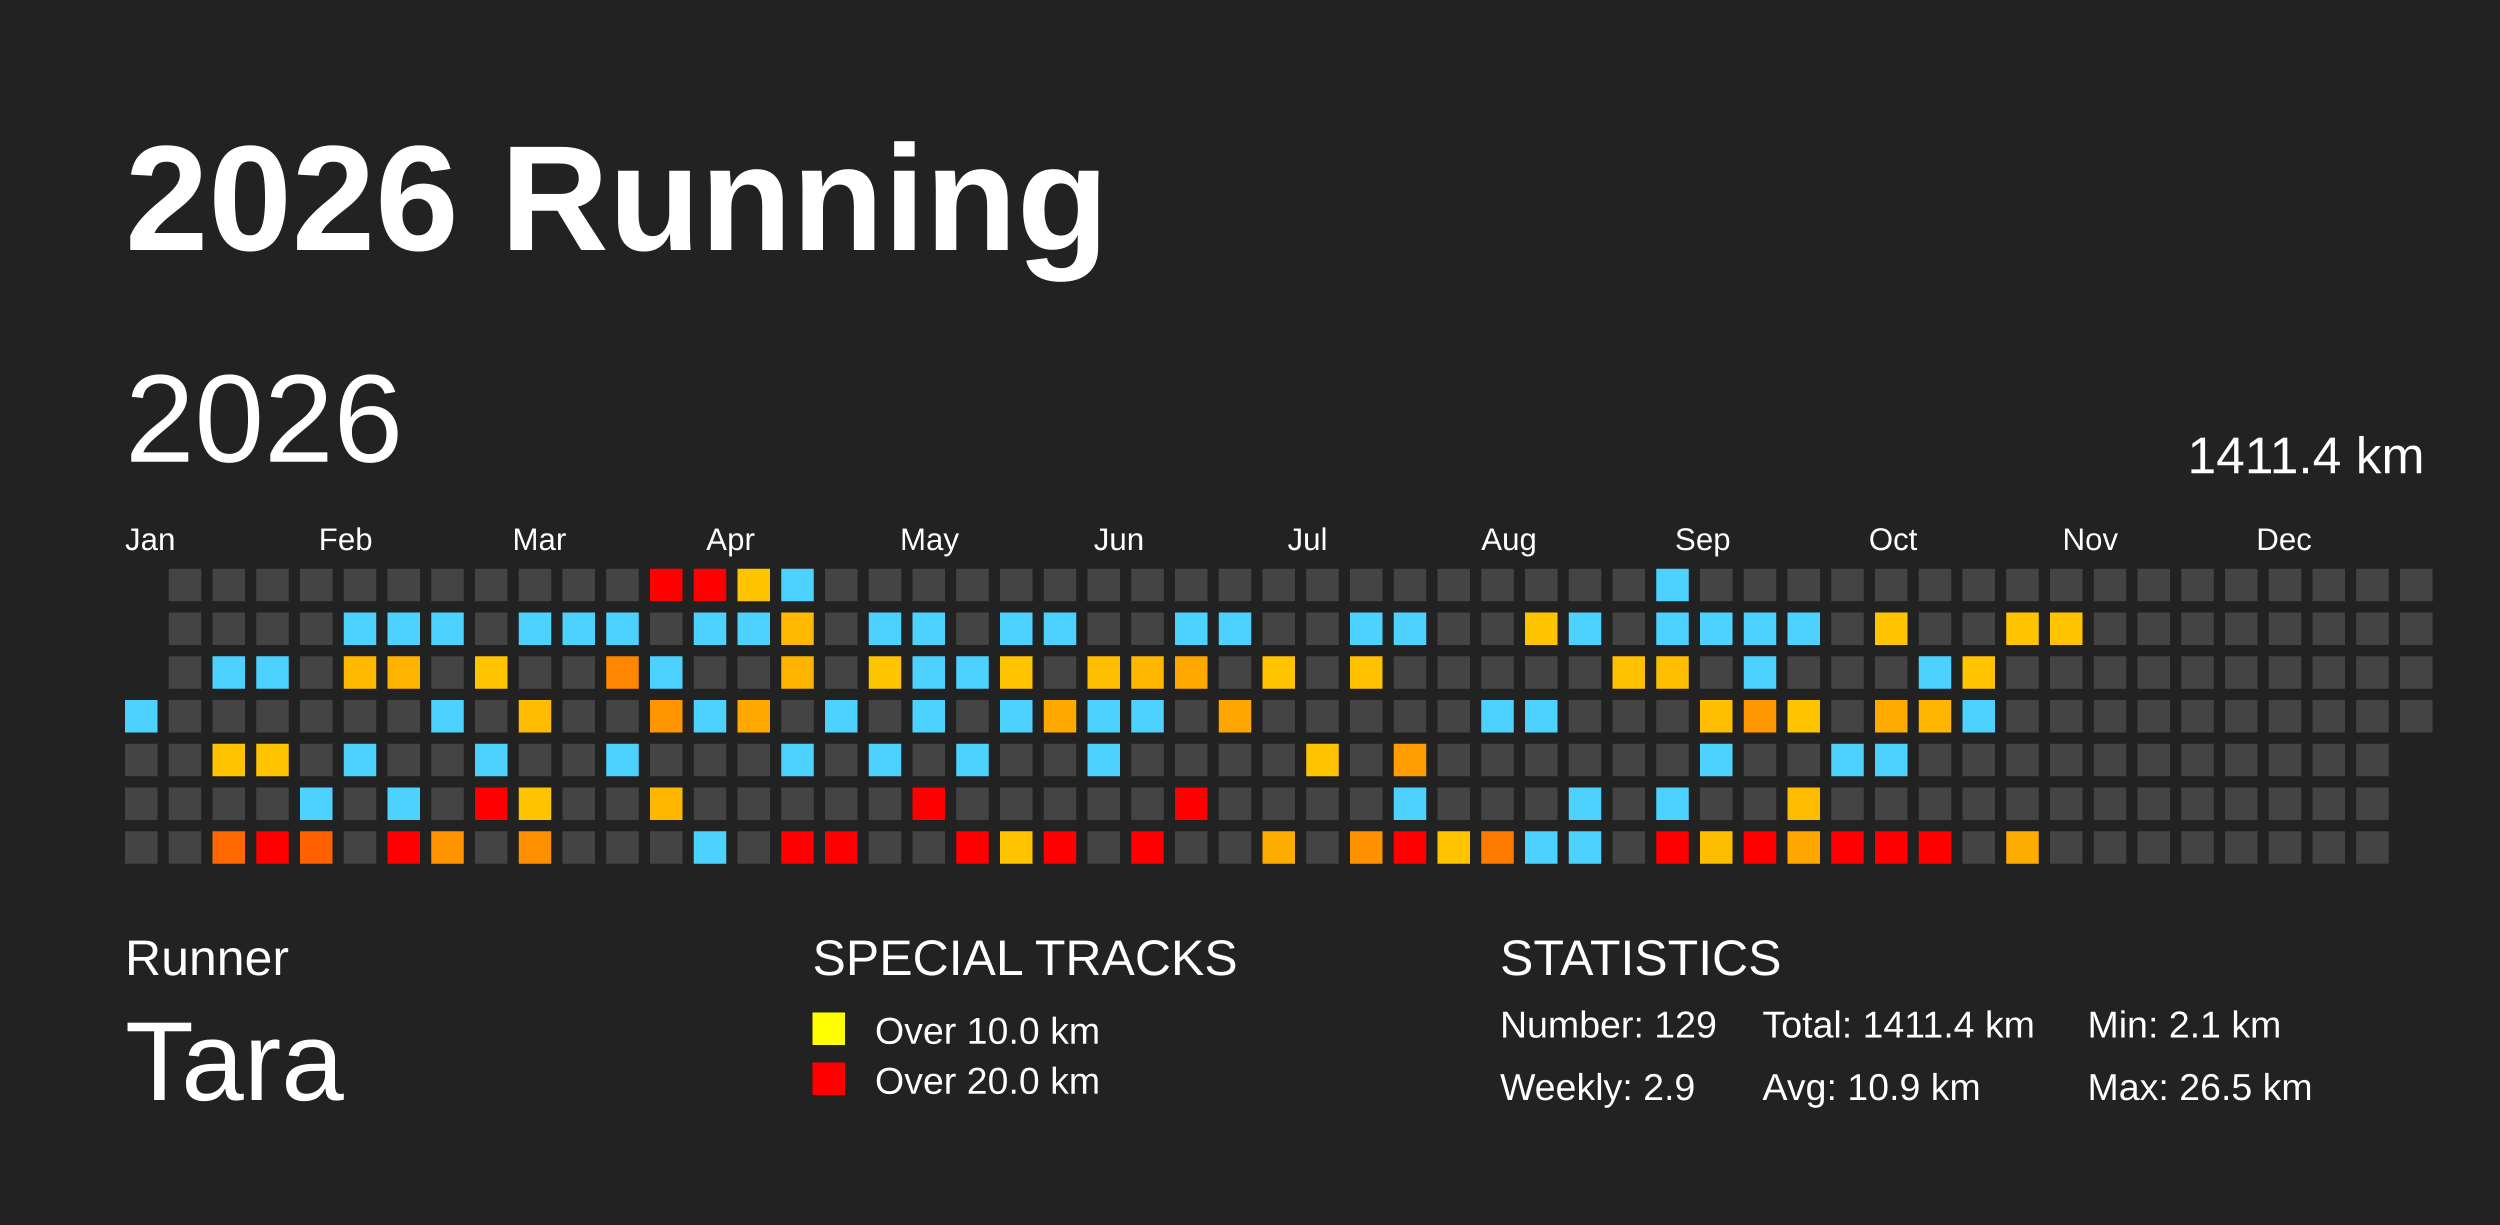
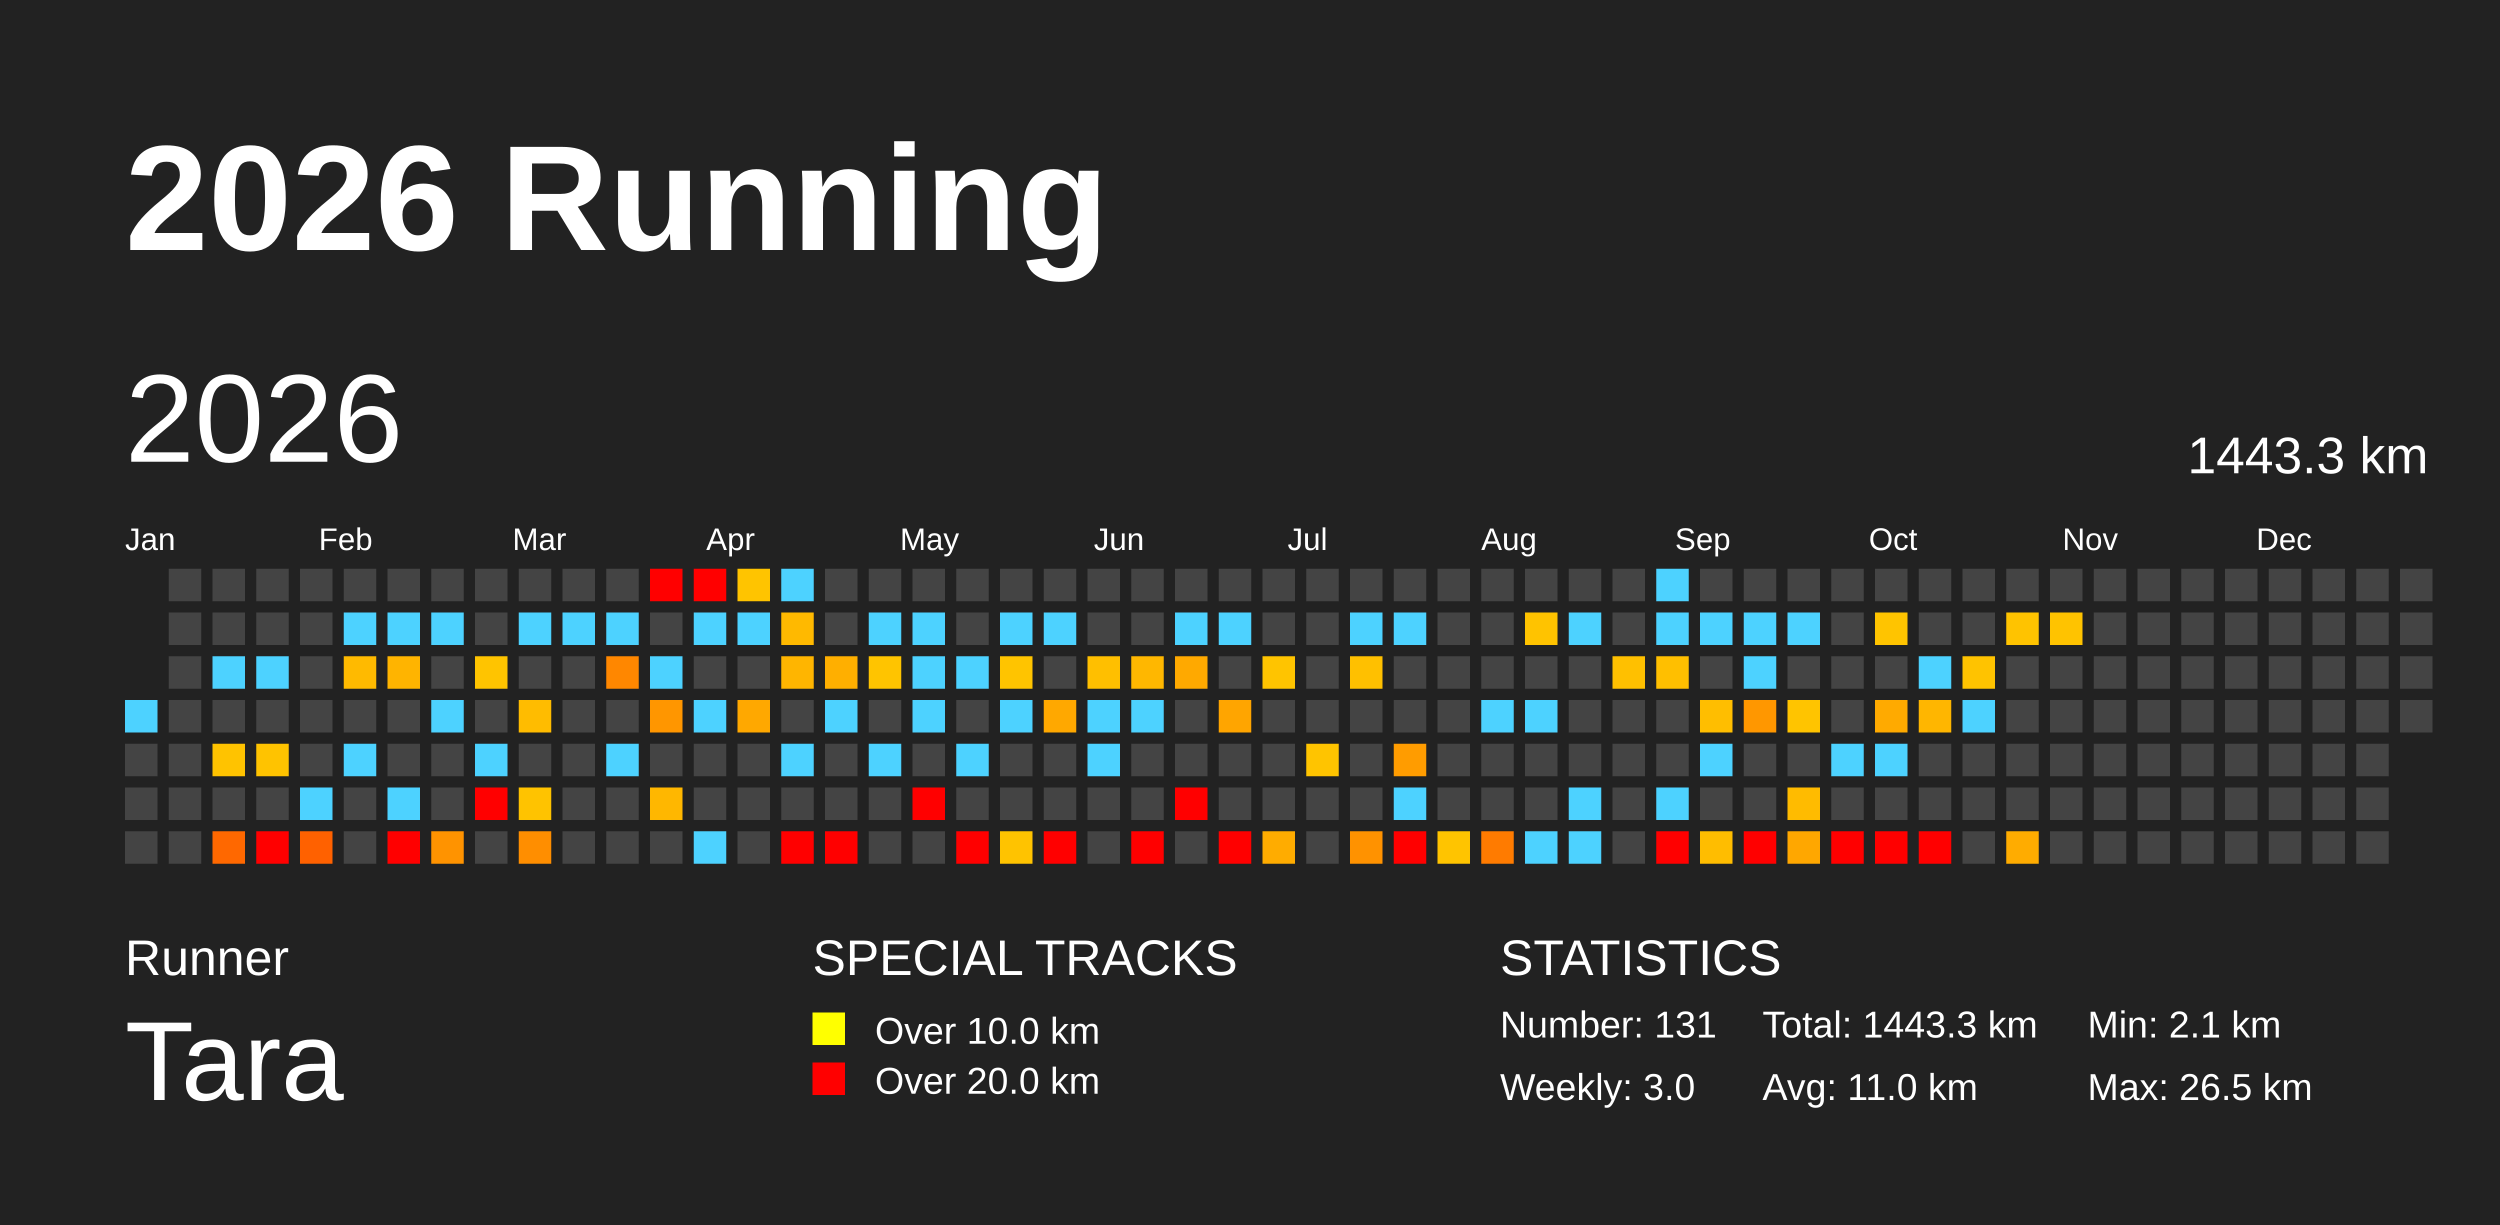
<svg xmlns="http://www.w3.org/2000/svg" baseProfile="full" height="98mm" version="1.1" viewBox="0,0,200,98" width="200mm">
  <defs>
    <pattern height="2" id="indoor-stripe" patternUnits="userSpaceOnUse" width="2">
      <line stroke="white" stroke-opacity="0.45" stroke-width="0.5" x1="0" x2="2" y1="2" y2="0" />
    </pattern>
  </defs>
  <rect fill="#222222" height="98" width="200" x="0" y="0" />
  <text fill="#FFFFFF" style="font-size:12px; font-family:Arial; font-weight:bold;" x="10" y="20">2026 Running</text>
  <text fill="#FFFFFF" style="font-size:4px; font-family:Arial" x="10" y="78">Runner</text>
  <text fill="#FFFFFF" style="font-size:9px; font-family:Arial" x="10" y="88">Tara</text>
  <text fill="#FFFFFF" style="font-size:4px; font-family:Arial" x="65" y="78">SPECIAL TRACKS</text>
  <rect fill="yellow" height="2.6" width="2.6" x="65" y="81" />
  <text fill="#FFFFFF" style="font-size:3px; font-family:Arial" x="70" y="83.5">Over 10.0 km</text>
  <rect fill="red" height="2.6" width="2.6" x="65" y="85" />
  <text fill="#FFFFFF" style="font-size:3px; font-family:Arial" x="70" y="87.5">Over 20.0 km</text>
  <text fill="#FFFFFF" style="font-size:4px; font-family:Arial" x="120" y="78">STATISTICS</text>
-   <text fill="#FFFFFF" style="font-size:3px; font-family:Arial" x="120" y="83">Number: 129</text>
-   <text fill="#FFFFFF" style="font-size:3px; font-family:Arial" x="120" y="88">Weekly: 2.9</text>
-   <text fill="#FFFFFF" style="font-size:3px; font-family:Arial" x="141" y="83">Total: 1411.4 km</text>
-   <text fill="#FFFFFF" style="font-size:3px; font-family:Arial" x="141" y="88">Avg: 10.9 km</text>
+   <text fill="#FFFFFF" style="font-size:3px; font-family:Arial" x="120" y="83">Number: 131</text>
+   <text fill="#FFFFFF" style="font-size:3px; font-family:Arial" x="120" y="88">Weekly: 3.0</text>
+   <text fill="#FFFFFF" style="font-size:3px; font-family:Arial" x="141" y="83">Total: 1443.3 km</text>
+   <text fill="#FFFFFF" style="font-size:3px; font-family:Arial" x="141" y="88">Avg: 11.0 km</text>
  <text fill="#FFFFFF" style="font-size:3px; font-family:Arial" x="167" y="83">Min: 2.1 km</text>
  <text fill="#FFFFFF" style="font-size:3px; font-family:Arial" x="167" y="88">Max: 26.5 km</text>
  <text dominant-baseline="hanging" fill="#FFFFFF" style="font-size:10.0px; font-family:Arial;" x="10" y="30">2026</text>
-   <text dominant-baseline="hanging" fill="#FFFFFF" style="font-size:4.125px; font-family:Arial;" x="175" y="35">1411.4 km</text>
+   <text dominant-baseline="hanging" fill="#FFFFFF" style="font-size:4.125px; font-family:Arial;" x="175" y="35">1443.3 km</text>
  <text fill="#FFFFFF" style="font-size:2.5px; font-family:Arial" x="10.0" y="44">Jan</text>
  <text fill="#FFFFFF" style="font-size:2.5px; font-family:Arial" x="25.5" y="44">Feb</text>
  <text fill="#FFFFFF" style="font-size:2.5px; font-family:Arial" x="41.0" y="44">Mar</text>
  <text fill="#FFFFFF" style="font-size:2.5px; font-family:Arial" x="56.5" y="44">Apr</text>
  <text fill="#FFFFFF" style="font-size:2.5px; font-family:Arial" x="72.0" y="44">May</text>
  <text fill="#FFFFFF" style="font-size:2.5px; font-family:Arial" x="87.5" y="44">Jun</text>
  <text fill="#FFFFFF" style="font-size:2.5px; font-family:Arial" x="103.0" y="44">Jul</text>
  <text fill="#FFFFFF" style="font-size:2.5px; font-family:Arial" x="118.5" y="44">Aug</text>
  <text fill="#FFFFFF" style="font-size:2.5px; font-family:Arial" x="134.0" y="44">Sep</text>
  <text fill="#FFFFFF" style="font-size:2.5px; font-family:Arial" x="149.5" y="44">Oct</text>
  <text fill="#FFFFFF" style="font-size:2.5px; font-family:Arial" x="165.0" y="44">Nov</text>
  <text fill="#FFFFFF" style="font-size:2.5px; font-family:Arial" x="180.5" y="44">Dec</text>
  <rect fill="#4dd2ff" height="2.6" width="2.6" x="10.0" y="56.0" />
  <rect fill="#444444" height="2.6" width="2.6" x="10.0" y="59.5" />
  <rect fill="#444444" height="2.6" width="2.6" x="10.0" y="63.0" />
  <rect fill="#444444" height="2.6" width="2.6" x="10.0" y="66.5" />
  <rect fill="#444444" height="2.6" width="2.6" x="13.5" y="45.5" />
  <rect fill="#444444" height="2.6" width="2.6" x="13.5" y="49.0" />
  <rect fill="#444444" height="2.6" width="2.6" x="13.5" y="52.5" />
  <rect fill="#444444" height="2.6" width="2.6" x="13.5" y="56.0" />
  <rect fill="#444444" height="2.6" width="2.6" x="13.5" y="59.5" />
  <rect fill="#444444" height="2.6" width="2.6" x="13.5" y="63.0" />
  <rect fill="#444444" height="2.6" width="2.6" x="13.5" y="66.5" />
  <rect fill="#444444" height="2.6" width="2.6" x="17.0" y="45.5" />
  <rect fill="#444444" height="2.6" width="2.6" x="17.0" y="49.0" />
  <rect fill="#4dd2ff" height="2.6" width="2.6" x="17.0" y="52.5" />
  <rect fill="#444444" height="2.6" width="2.6" x="17.0" y="56.0" />
  <rect fill="#ffc300" height="2.6" width="2.6" x="17.0" y="59.5" />
  <rect fill="#444444" height="2.6" width="2.6" x="17.0" y="63.0" />
  <rect fill="#ff6800" height="2.6" width="2.6" x="17.0" y="66.5" />
  <rect fill="#444444" height="2.6" width="2.6" x="20.5" y="45.5" />
  <rect fill="#444444" height="2.6" width="2.6" x="20.5" y="49.0" />
  <rect fill="#4dd2ff" height="2.6" width="2.6" x="20.5" y="52.5" />
  <rect fill="#444444" height="2.6" width="2.6" x="20.5" y="56.0" />
  <rect fill="#ffc300" height="2.6" width="2.6" x="20.5" y="59.5" />
  <rect fill="#444444" height="2.6" width="2.6" x="20.5" y="63.0" />
  <rect fill="red" height="2.6" width="2.6" x="20.5" y="66.5" />
  <rect fill="#444444" height="2.6" width="2.6" x="24.0" y="45.5" />
  <rect fill="#444444" height="2.6" width="2.6" x="24.0" y="49.0" />
  <rect fill="#444444" height="2.6" width="2.6" x="24.0" y="52.5" />
  <rect fill="#444444" height="2.6" width="2.6" x="24.0" y="56.0" />
  <rect fill="#444444" height="2.6" width="2.6" x="24.0" y="59.5" />
  <rect fill="#4dd2ff" height="2.6" width="2.6" x="24.0" y="63.0" />
  <rect fill="#ff6100" height="2.6" width="2.6" x="24.0" y="66.5" />
  <rect fill="#444444" height="2.6" width="2.6" x="27.5" y="45.5" />
  <rect fill="#4dd2ff" height="2.6" width="2.6" x="27.5" y="49.0" />
  <rect fill="#ffba00" height="2.6" width="2.6" x="27.5" y="52.5" />
  <rect fill="#444444" height="2.6" width="2.6" x="27.5" y="56.0" />
  <rect fill="#4dd2ff" height="2.6" width="2.6" x="27.5" y="59.5" />
  <rect fill="#444444" height="2.6" width="2.6" x="27.5" y="63.0" />
  <rect fill="#444444" height="2.6" width="2.6" x="27.5" y="66.5" />
  <rect fill="#444444" height="2.6" width="2.6" x="31.0" y="45.5" />
  <rect fill="#4dd2ff" height="2.6" width="2.6" x="31.0" y="49.0" />
  <rect fill="#ffb400" height="2.6" width="2.6" x="31.0" y="52.5" />
  <rect fill="#444444" height="2.6" width="2.6" x="31.0" y="56.0" />
  <rect fill="#444444" height="2.6" width="2.6" x="31.0" y="59.5" />
  <rect fill="#4dd2ff" height="2.6" width="2.6" x="31.0" y="63.0" />
  <rect fill="red" height="2.6" width="2.6" x="31.0" y="66.5" />
  <rect fill="#444444" height="2.6" width="2.6" x="34.5" y="45.5" />
  <rect fill="#4dd2ff" height="2.6" width="2.6" x="34.5" y="49.0" />
  <rect fill="#444444" height="2.6" width="2.6" x="34.5" y="52.5" />
  <rect fill="#4dd2ff" height="2.6" width="2.6" x="34.5" y="56.0" />
  <rect fill="#444444" height="2.6" width="2.6" x="34.5" y="59.5" />
  <rect fill="#444444" height="2.6" width="2.6" x="34.5" y="63.0" />
  <rect fill="#ff9300" height="2.6" width="2.6" x="34.5" y="66.5" />
  <rect fill="#444444" height="2.6" width="2.6" x="38.0" y="45.5" />
  <rect fill="#444444" height="2.6" width="2.6" x="38.0" y="49.0" />
  <rect fill="#ffc400" height="2.6" width="2.6" x="38.0" y="52.5" />
  <rect fill="#444444" height="2.6" width="2.6" x="38.0" y="56.0" />
  <rect fill="#4dd2ff" height="2.6" width="2.6" x="38.0" y="59.5" />
  <rect fill="red" height="2.6" width="2.6" x="38.0" y="63.0" />
  <rect fill="#444444" height="2.6" width="2.6" x="38.0" y="66.5" />
  <rect fill="#444444" height="2.6" width="2.6" x="41.5" y="45.5" />
  <rect fill="#4dd2ff" height="2.6" width="2.6" x="41.5" y="49.0" />
  <rect fill="#444444" height="2.6" width="2.6" x="41.5" y="52.5" />
  <rect fill="#ffbc00" height="2.6" width="2.6" x="41.5" y="56.0" />
  <rect fill="#444444" height="2.6" width="2.6" x="41.5" y="59.5" />
  <rect fill="#ffc300" height="2.6" width="2.6" x="41.5" y="63.0" />
  <rect fill="#ff8e00" height="2.6" width="2.6" x="41.5" y="66.5" />
  <rect fill="#444444" height="2.6" width="2.6" x="45.0" y="45.5" />
  <rect fill="#4dd2ff" height="2.6" width="2.6" x="45.0" y="49.0" />
  <rect fill="#444444" height="2.6" width="2.6" x="45.0" y="52.5" />
  <rect fill="#444444" height="2.6" width="2.6" x="45.0" y="56.0" />
  <rect fill="#444444" height="2.6" width="2.6" x="45.0" y="59.5" />
  <rect fill="#444444" height="2.6" width="2.6" x="45.0" y="63.0" />
  <rect fill="#444444" height="2.6" width="2.6" x="45.0" y="66.5" />
  <rect fill="#444444" height="2.6" width="2.6" x="48.5" y="45.5" />
  <rect fill="#4dd2ff" height="2.6" width="2.6" x="48.5" y="49.0" />
  <rect fill="#ff8700" height="2.6" width="2.6" x="48.5" y="52.5" />
  <rect fill="#444444" height="2.6" width="2.6" x="48.5" y="56.0" />
  <rect fill="#4dd2ff" height="2.6" width="2.6" x="48.5" y="59.5" />
  <rect fill="#444444" height="2.6" width="2.6" x="48.5" y="63.0" />
  <rect fill="#444444" height="2.6" width="2.6" x="48.5" y="66.5" />
  <rect fill="red" height="2.6" width="2.6" x="52.0" y="45.5" />
  <rect fill="#444444" height="2.6" width="2.6" x="52.0" y="49.0" />
  <rect fill="#4dd2ff" height="2.6" width="2.6" x="52.0" y="52.5" />
  <rect fill="#ff9600" height="2.6" width="2.6" x="52.0" y="56.0" />
  <rect fill="#444444" height="2.6" width="2.6" x="52.0" y="59.5" />
  <rect fill="#ffb700" height="2.6" width="2.6" x="52.0" y="63.0" />
  <rect fill="#444444" height="2.6" width="2.6" x="52.0" y="66.5" />
  <rect fill="red" height="2.6" width="2.6" x="55.5" y="45.5" />
  <rect fill="#4dd2ff" height="2.6" width="2.6" x="55.5" y="49.0" />
  <rect fill="#444444" height="2.6" width="2.6" x="55.5" y="52.5" />
  <rect fill="#4dd2ff" height="2.6" width="2.6" x="55.5" y="56.0" />
  <rect fill="#444444" height="2.6" width="2.6" x="55.5" y="59.5" />
  <rect fill="#444444" height="2.6" width="2.6" x="55.5" y="63.0" />
  <rect fill="#4dd2ff" height="2.6" width="2.6" x="55.5" y="66.5" />
  <rect fill="#ffc400" height="2.6" width="2.6" x="59.0" y="45.5" />
  <rect fill="#4dd2ff" height="2.6" width="2.6" x="59.0" y="49.0" />
  <rect fill="#444444" height="2.6" width="2.6" x="59.0" y="52.5" />
  <rect fill="#ffa800" height="2.6" width="2.6" x="59.0" y="56.0" />
  <rect fill="#444444" height="2.6" width="2.6" x="59.0" y="59.5" />
  <rect fill="#444444" height="2.6" width="2.6" x="59.0" y="63.0" />
  <rect fill="#444444" height="2.6" width="2.6" x="59.0" y="66.5" />
  <rect fill="#4dd2ff" height="2.6" width="2.6" x="62.5" y="45.5" />
  <rect fill="#ffb900" height="2.6" width="2.6" x="62.5" y="49.0" />
  <rect fill="#ffb500" height="2.6" width="2.6" x="62.5" y="52.5" />
  <rect fill="#444444" height="2.6" width="2.6" x="62.5" y="56.0" />
  <rect fill="#4dd2ff" height="2.6" width="2.6" x="62.5" y="59.5" />
  <rect fill="#444444" height="2.6" width="2.6" x="62.5" y="63.0" />
  <rect fill="red" height="2.6" width="2.6" x="62.5" y="66.5" />
  <rect fill="#444444" height="2.6" width="2.6" x="66.0" y="45.5" />
  <rect fill="#444444" height="2.6" width="2.6" x="66.0" y="49.0" />
-   <rect fill="#444444" height="2.6" width="2.6" x="66.0" y="52.5" />
+   <rect fill="#ffaf00" height="2.6" width="2.6" x="66.0" y="52.5" />
  <rect fill="#4dd2ff" height="2.6" width="2.6" x="66.0" y="56.0" />
  <rect fill="#444444" height="2.6" width="2.6" x="66.0" y="59.5" />
  <rect fill="#444444" height="2.6" width="2.6" x="66.0" y="63.0" />
  <rect fill="red" height="2.6" width="2.6" x="66.0" y="66.5" />
  <rect fill="#444444" height="2.6" width="2.6" x="69.5" y="45.5" />
  <rect fill="#4dd2ff" height="2.6" width="2.6" x="69.5" y="49.0" />
  <rect fill="#ffc400" height="2.6" width="2.6" x="69.5" y="52.5" />
  <rect fill="#444444" height="2.6" width="2.6" x="69.5" y="56.0" />
  <rect fill="#4dd2ff" height="2.6" width="2.6" x="69.5" y="59.5" />
  <rect fill="#444444" height="2.6" width="2.6" x="69.5" y="63.0" />
  <rect fill="#444444" height="2.6" width="2.6" x="69.5" y="66.5" />
  <rect fill="#444444" height="2.6" width="2.6" x="73.0" y="45.5" />
  <rect fill="#4dd2ff" height="2.6" width="2.6" x="73.0" y="49.0" />
  <rect fill="#4dd2ff" height="2.6" width="2.6" x="73.0" y="52.5" />
  <rect fill="#4dd2ff" height="2.6" width="2.6" x="73.0" y="56.0" />
  <rect fill="#444444" height="2.6" width="2.6" x="73.0" y="59.5" />
  <rect fill="red" height="2.6" width="2.6" x="73.0" y="63.0" />
  <rect fill="#444444" height="2.6" width="2.6" x="73.0" y="66.5" />
  <rect fill="#444444" height="2.6" width="2.6" x="76.5" y="45.5" />
  <rect fill="#444444" height="2.6" width="2.6" x="76.5" y="49.0" />
  <rect fill="#4dd2ff" height="2.6" width="2.6" x="76.5" y="52.5" />
  <rect fill="#444444" height="2.6" width="2.6" x="76.5" y="56.0" />
  <rect fill="#4dd2ff" height="2.6" width="2.6" x="76.5" y="59.5" />
  <rect fill="#444444" height="2.6" width="2.6" x="76.5" y="63.0" />
  <rect fill="red" height="2.6" width="2.6" x="76.5" y="66.5" />
  <rect fill="#444444" height="2.6" width="2.6" x="80.0" y="45.5" />
  <rect fill="#4dd2ff" height="2.6" width="2.6" x="80.0" y="49.0" />
  <rect fill="#ffc400" height="2.6" width="2.6" x="80.0" y="52.5" />
  <rect fill="#4dd2ff" height="2.6" width="2.6" x="80.0" y="56.0" />
  <rect fill="#444444" height="2.6" width="2.6" x="80.0" y="59.5" />
  <rect fill="#444444" height="2.6" width="2.6" x="80.0" y="63.0" />
  <rect fill="#ffc300" height="2.6" width="2.6" x="80.0" y="66.5" />
  <rect fill="#444444" height="2.6" width="2.6" x="83.5" y="45.5" />
  <rect fill="#4dd2ff" height="2.6" width="2.6" x="83.5" y="49.0" />
  <rect fill="#444444" height="2.6" width="2.6" x="83.5" y="52.5" />
  <rect fill="#ffa800" height="2.6" width="2.6" x="83.5" y="56.0" />
  <rect fill="#444444" height="2.6" width="2.6" x="83.5" y="59.5" />
  <rect fill="#444444" height="2.6" width="2.6" x="83.5" y="63.0" />
  <rect fill="red" height="2.6" width="2.6" x="83.5" y="66.5" />
  <rect fill="#444444" height="2.6" width="2.6" x="87.0" y="45.5" />
  <rect fill="#444444" height="2.6" width="2.6" x="87.0" y="49.0" />
  <rect fill="#ffbf00" height="2.6" width="2.6" x="87.0" y="52.5" />
  <rect fill="#4dd2ff" height="2.6" width="2.6" x="87.0" y="56.0" />
  <rect fill="#4dd2ff" height="2.6" width="2.6" x="87.0" y="59.5" />
  <rect fill="#444444" height="2.6" width="2.6" x="87.0" y="63.0" />
  <rect fill="#444444" height="2.6" width="2.6" x="87.0" y="66.5" />
  <rect fill="#444444" height="2.6" width="2.6" x="90.5" y="45.5" />
  <rect fill="#444444" height="2.6" width="2.6" x="90.5" y="49.0" />
  <rect fill="#ffb700" height="2.6" width="2.6" x="90.5" y="52.5" />
  <rect fill="#4dd2ff" height="2.6" width="2.6" x="90.5" y="56.0" />
  <rect fill="#444444" height="2.6" width="2.6" x="90.5" y="59.5" />
  <rect fill="#444444" height="2.6" width="2.6" x="90.5" y="63.0" />
  <rect fill="red" height="2.6" width="2.6" x="90.5" y="66.5" />
  <rect fill="#444444" height="2.6" width="2.6" x="94.0" y="45.5" />
  <rect fill="#4dd2ff" height="2.6" width="2.6" x="94.0" y="49.0" />
  <rect fill="#ffa900" height="2.6" width="2.6" x="94.0" y="52.5" />
  <rect fill="#444444" height="2.6" width="2.6" x="94.0" y="56.0" />
  <rect fill="#444444" height="2.6" width="2.6" x="94.0" y="59.5" />
  <rect fill="red" height="2.6" width="2.6" x="94.0" y="63.0" />
  <rect fill="#444444" height="2.6" width="2.6" x="94.0" y="66.5" />
  <rect fill="#444444" height="2.6" width="2.6" x="97.5" y="45.5" />
  <rect fill="#4dd2ff" height="2.6" width="2.6" x="97.5" y="49.0" />
  <rect fill="#444444" height="2.6" width="2.6" x="97.5" y="52.5" />
  <rect fill="#ffa500" height="2.6" width="2.6" x="97.5" y="56.0" />
  <rect fill="#444444" height="2.6" width="2.6" x="97.5" y="59.5" />
  <rect fill="#444444" height="2.6" width="2.6" x="97.5" y="63.0" />
-   <rect fill="#444444" height="2.6" width="2.6" x="97.5" y="66.5" />
+   <rect fill="red" height="2.6" width="2.6" x="97.5" y="66.5" />
  <rect fill="#444444" height="2.6" width="2.6" x="101.0" y="45.5" />
  <rect fill="#444444" height="2.6" width="2.6" x="101.0" y="49.0" />
  <rect fill="#ffc400" height="2.6" width="2.6" x="101.0" y="52.5" />
  <rect fill="#444444" height="2.6" width="2.6" x="101.0" y="56.0" />
  <rect fill="#444444" height="2.6" width="2.6" x="101.0" y="59.5" />
  <rect fill="#444444" height="2.6" width="2.6" x="101.0" y="63.0" />
  <rect fill="#ffac00" height="2.6" width="2.6" x="101.0" y="66.5" />
  <rect fill="#444444" height="2.6" width="2.6" x="104.5" y="45.5" />
  <rect fill="#444444" height="2.6" width="2.6" x="104.5" y="49.0" />
  <rect fill="#444444" height="2.6" width="2.6" x="104.5" y="52.5" />
  <rect fill="#444444" height="2.6" width="2.6" x="104.5" y="56.0" />
  <rect fill="#ffc400" height="2.6" width="2.6" x="104.5" y="59.5" />
  <rect fill="#444444" height="2.6" width="2.6" x="104.5" y="63.0" />
  <rect fill="#444444" height="2.6" width="2.6" x="104.5" y="66.5" />
  <rect fill="#444444" height="2.6" width="2.6" x="108.0" y="45.5" />
  <rect fill="#4dd2ff" height="2.6" width="2.6" x="108.0" y="49.0" />
  <rect fill="#ffc000" height="2.6" width="2.6" x="108.0" y="52.5" />
  <rect fill="#444444" height="2.6" width="2.6" x="108.0" y="56.0" />
  <rect fill="#444444" height="2.6" width="2.6" x="108.0" y="59.5" />
  <rect fill="#444444" height="2.6" width="2.6" x="108.0" y="63.0" />
  <rect fill="#ff9200" height="2.6" width="2.6" x="108.0" y="66.5" />
  <rect fill="#444444" height="2.6" width="2.6" x="111.5" y="45.5" />
  <rect fill="#4dd2ff" height="2.6" width="2.6" x="111.5" y="49.0" />
  <rect fill="#444444" height="2.6" width="2.6" x="111.5" y="52.5" />
  <rect fill="#444444" height="2.6" width="2.6" x="111.5" y="56.0" />
  <rect fill="#ff9c00" height="2.6" width="2.6" x="111.5" y="59.5" />
  <rect fill="#4dd2ff" height="2.6" width="2.6" x="111.5" y="63.0" />
  <rect fill="red" height="2.6" width="2.6" x="111.5" y="66.5" />
  <rect fill="#444444" height="2.6" width="2.6" x="115.0" y="45.5" />
  <rect fill="#444444" height="2.6" width="2.6" x="115.0" y="49.0" />
  <rect fill="#444444" height="2.6" width="2.6" x="115.0" y="52.5" />
  <rect fill="#444444" height="2.6" width="2.6" x="115.0" y="56.0" />
  <rect fill="#444444" height="2.6" width="2.6" x="115.0" y="59.5" />
  <rect fill="#444444" height="2.6" width="2.6" x="115.0" y="63.0" />
  <rect fill="#ffc400" height="2.6" width="2.6" x="115.0" y="66.5" />
  <rect fill="#444444" height="2.6" width="2.6" x="118.5" y="45.5" />
  <rect fill="#444444" height="2.6" width="2.6" x="118.5" y="49.0" />
  <rect fill="#444444" height="2.6" width="2.6" x="118.5" y="52.5" />
  <rect fill="#4dd2ff" height="2.6" width="2.6" x="118.5" y="56.0" />
  <rect fill="#444444" height="2.6" width="2.6" x="118.5" y="59.5" />
  <rect fill="#444444" height="2.6" width="2.6" x="118.5" y="63.0" />
  <rect fill="#ff7b00" height="2.6" width="2.6" x="118.5" y="66.5" />
  <rect fill="#444444" height="2.6" width="2.6" x="122.0" y="45.5" />
  <rect fill="#ffc300" height="2.6" width="2.6" x="122.0" y="49.0" />
  <rect fill="#444444" height="2.6" width="2.6" x="122.0" y="52.5" />
  <rect fill="#4dd2ff" height="2.6" width="2.6" x="122.0" y="56.0" />
  <rect fill="#444444" height="2.6" width="2.6" x="122.0" y="59.5" />
  <rect fill="#444444" height="2.6" width="2.6" x="122.0" y="63.0" />
  <rect fill="#4dd2ff" height="2.6" width="2.6" x="122.0" y="66.5" />
  <rect fill="#444444" height="2.6" width="2.6" x="125.5" y="45.5" />
  <rect fill="#4dd2ff" height="2.6" width="2.6" x="125.5" y="49.0" />
  <rect fill="#444444" height="2.6" width="2.6" x="125.5" y="52.5" />
  <rect fill="#444444" height="2.6" width="2.6" x="125.5" y="56.0" />
  <rect fill="#444444" height="2.6" width="2.6" x="125.5" y="59.5" />
  <rect fill="#4dd2ff" height="2.6" width="2.6" x="125.5" y="63.0" />
  <rect fill="#4dd2ff" height="2.6" width="2.6" x="125.5" y="66.5" />
  <rect fill="#444444" height="2.6" width="2.6" x="129.0" y="45.5" />
  <rect fill="#444444" height="2.6" width="2.6" x="129.0" y="49.0" />
  <rect fill="#ffc000" height="2.6" width="2.6" x="129.0" y="52.5" />
  <rect fill="#444444" height="2.6" width="2.6" x="129.0" y="56.0" />
  <rect fill="#444444" height="2.6" width="2.6" x="129.0" y="59.5" />
  <rect fill="#444444" height="2.6" width="2.6" x="129.0" y="63.0" />
  <rect fill="#444444" height="2.6" width="2.6" x="129.0" y="66.5" />
  <rect fill="#4dd2ff" height="2.6" width="2.6" x="132.5" y="45.5" />
  <rect fill="#4dd2ff" height="2.6" width="2.6" x="132.5" y="49.0" />
  <rect fill="#ffbf00" height="2.6" width="2.6" x="132.5" y="52.5" />
  <rect fill="#444444" height="2.6" width="2.6" x="132.5" y="56.0" />
  <rect fill="#444444" height="2.6" width="2.6" x="132.5" y="59.5" />
  <rect fill="#4dd2ff" height="2.6" width="2.6" x="132.5" y="63.0" />
  <rect fill="red" height="2.6" width="2.6" x="132.5" y="66.5" />
  <rect fill="#444444" height="2.6" width="2.6" x="136.0" y="45.5" />
  <rect fill="#4dd2ff" height="2.6" width="2.6" x="136.0" y="49.0" />
  <rect fill="#444444" height="2.6" width="2.6" x="136.0" y="52.5" />
  <rect fill="#ffbe00" height="2.6" width="2.6" x="136.0" y="56.0" />
  <rect fill="#4dd2ff" height="2.6" width="2.6" x="136.0" y="59.5" />
  <rect fill="#444444" height="2.6" width="2.6" x="136.0" y="63.0" />
  <rect fill="#ffbd00" height="2.6" width="2.6" x="136.0" y="66.5" />
  <rect fill="#444444" height="2.6" width="2.6" x="139.5" y="45.5" />
  <rect fill="#4dd2ff" height="2.6" width="2.6" x="139.5" y="49.0" />
  <rect fill="#4dd2ff" height="2.6" width="2.6" x="139.5" y="52.5" />
  <rect fill="#ff9700" height="2.6" width="2.6" x="139.5" y="56.0" />
  <rect fill="#444444" height="2.6" width="2.6" x="139.5" y="59.5" />
  <rect fill="#444444" height="2.6" width="2.6" x="139.5" y="63.0" />
  <rect fill="red" height="2.6" width="2.6" x="139.5" y="66.5" />
  <rect fill="#444444" height="2.6" width="2.6" x="143.0" y="45.5" />
  <rect fill="#4dd2ff" height="2.6" width="2.6" x="143.0" y="49.0" />
  <rect fill="#444444" height="2.6" width="2.6" x="143.0" y="52.5" />
  <rect fill="#ffc400" height="2.6" width="2.6" x="143.0" y="56.0" />
  <rect fill="#444444" height="2.6" width="2.6" x="143.0" y="59.5" />
  <rect fill="#ffbb00" height="2.6" width="2.6" x="143.0" y="63.0" />
  <rect fill="#ffa700" height="2.6" width="2.6" x="143.0" y="66.5" />
  <rect fill="#444444" height="2.6" width="2.6" x="146.5" y="45.5" />
  <rect fill="#444444" height="2.6" width="2.6" x="146.5" y="49.0" />
  <rect fill="#444444" height="2.6" width="2.6" x="146.5" y="52.5" />
  <rect fill="#444444" height="2.6" width="2.6" x="146.5" y="56.0" />
  <rect fill="#4dd2ff" height="2.6" width="2.6" x="146.5" y="59.5" />
  <rect fill="#444444" height="2.6" width="2.6" x="146.5" y="63.0" />
  <rect fill="red" height="2.6" width="2.6" x="146.5" y="66.5" />
  <rect fill="#444444" height="2.6" width="2.6" x="150.0" y="45.5" />
  <rect fill="#ffc400" height="2.6" width="2.6" x="150.0" y="49.0" />
  <rect fill="#444444" height="2.6" width="2.6" x="150.0" y="52.5" />
  <rect fill="#ffaa00" height="2.6" width="2.6" x="150.0" y="56.0" />
  <rect fill="#4dd2ff" height="2.6" width="2.6" x="150.0" y="59.5" />
  <rect fill="#444444" height="2.6" width="2.6" x="150.0" y="63.0" />
  <rect fill="red" height="2.6" width="2.6" x="150.0" y="66.5" />
  <rect fill="#444444" height="2.6" width="2.6" x="153.5" y="45.5" />
  <rect fill="#444444" height="2.6" width="2.6" x="153.5" y="49.0" />
  <rect fill="#4dd2ff" height="2.6" width="2.6" x="153.5" y="52.5" />
  <rect fill="#ffb600" height="2.6" width="2.6" x="153.5" y="56.0" />
  <rect fill="#444444" height="2.6" width="2.6" x="153.5" y="59.5" />
  <rect fill="#444444" height="2.6" width="2.6" x="153.5" y="63.0" />
  <rect fill="red" height="2.6" width="2.6" x="153.5" y="66.5" />
  <rect fill="#444444" height="2.6" width="2.6" x="157.0" y="45.5" />
  <rect fill="#444444" height="2.6" width="2.6" x="157.0" y="49.0" />
  <rect fill="#ffc300" height="2.6" width="2.6" x="157.0" y="52.5" />
  <rect fill="#4dd2ff" height="2.6" width="2.6" x="157.0" y="56.0" />
  <rect fill="#444444" height="2.6" width="2.6" x="157.0" y="59.5" />
  <rect fill="#444444" height="2.6" width="2.6" x="157.0" y="63.0" />
  <rect fill="#444444" height="2.6" width="2.6" x="157.0" y="66.5" />
  <rect fill="#444444" height="2.6" width="2.6" x="160.5" y="45.5" />
  <rect fill="#ffc300" height="2.6" width="2.6" x="160.5" y="49.0" />
  <rect fill="#444444" height="2.6" width="2.6" x="160.5" y="52.5" />
  <rect fill="#444444" height="2.6" width="2.6" x="160.5" y="56.0" />
  <rect fill="#444444" height="2.6" width="2.6" x="160.5" y="59.5" />
  <rect fill="#444444" height="2.6" width="2.6" x="160.5" y="63.0" />
  <rect fill="#ffac00" height="2.6" width="2.6" x="160.5" y="66.5" />
  <rect fill="#444444" height="2.6" width="2.6" x="164.0" y="45.5" />
  <rect fill="#ffc300" height="2.6" width="2.6" x="164.0" y="49.0" />
  <rect fill="#444444" height="2.6" width="2.6" x="164.0" y="52.5" />
  <rect fill="#444444" height="2.6" width="2.6" x="164.0" y="56.0" />
  <rect fill="#444444" height="2.6" width="2.6" x="164.0" y="59.5" />
  <rect fill="#444444" height="2.6" width="2.6" x="164.0" y="63.0" />
  <rect fill="#444444" height="2.6" width="2.6" x="164.0" y="66.5" />
  <rect fill="#444444" height="2.6" width="2.6" x="167.5" y="45.5" />
  <rect fill="#444444" height="2.6" width="2.6" x="167.5" y="49.0" />
  <rect fill="#444444" height="2.6" width="2.6" x="167.5" y="52.5" />
  <rect fill="#444444" height="2.6" width="2.6" x="167.5" y="56.0" />
  <rect fill="#444444" height="2.6" width="2.6" x="167.5" y="59.5" />
  <rect fill="#444444" height="2.6" width="2.6" x="167.5" y="63.0" />
  <rect fill="#444444" height="2.6" width="2.6" x="167.5" y="66.5" />
  <rect fill="#444444" height="2.6" width="2.6" x="171.0" y="45.5" />
  <rect fill="#444444" height="2.6" width="2.6" x="171.0" y="49.0" />
  <rect fill="#444444" height="2.6" width="2.6" x="171.0" y="52.5" />
  <rect fill="#444444" height="2.6" width="2.6" x="171.0" y="56.0" />
  <rect fill="#444444" height="2.6" width="2.6" x="171.0" y="59.5" />
  <rect fill="#444444" height="2.6" width="2.6" x="171.0" y="63.0" />
  <rect fill="#444444" height="2.6" width="2.6" x="171.0" y="66.5" />
  <rect fill="#444444" height="2.6" width="2.6" x="174.5" y="45.5" />
  <rect fill="#444444" height="2.6" width="2.6" x="174.5" y="49.0" />
  <rect fill="#444444" height="2.6" width="2.6" x="174.5" y="52.5" />
  <rect fill="#444444" height="2.6" width="2.6" x="174.5" y="56.0" />
  <rect fill="#444444" height="2.6" width="2.6" x="174.5" y="59.5" />
  <rect fill="#444444" height="2.6" width="2.6" x="174.5" y="63.0" />
  <rect fill="#444444" height="2.6" width="2.6" x="174.5" y="66.5" />
  <rect fill="#444444" height="2.6" width="2.6" x="178.0" y="45.5" />
  <rect fill="#444444" height="2.6" width="2.6" x="178.0" y="49.0" />
  <rect fill="#444444" height="2.6" width="2.6" x="178.0" y="52.5" />
  <rect fill="#444444" height="2.6" width="2.6" x="178.0" y="56.0" />
  <rect fill="#444444" height="2.6" width="2.6" x="178.0" y="59.5" />
  <rect fill="#444444" height="2.6" width="2.6" x="178.0" y="63.0" />
  <rect fill="#444444" height="2.6" width="2.6" x="178.0" y="66.5" />
  <rect fill="#444444" height="2.6" width="2.6" x="181.5" y="45.5" />
  <rect fill="#444444" height="2.6" width="2.6" x="181.5" y="49.0" />
  <rect fill="#444444" height="2.6" width="2.6" x="181.5" y="52.5" />
  <rect fill="#444444" height="2.6" width="2.6" x="181.5" y="56.0" />
  <rect fill="#444444" height="2.6" width="2.6" x="181.5" y="59.5" />
  <rect fill="#444444" height="2.6" width="2.6" x="181.5" y="63.0" />
  <rect fill="#444444" height="2.6" width="2.6" x="181.5" y="66.5" />
  <rect fill="#444444" height="2.6" width="2.6" x="185.0" y="45.5" />
  <rect fill="#444444" height="2.6" width="2.6" x="185.0" y="49.0" />
  <rect fill="#444444" height="2.6" width="2.6" x="185.0" y="52.5" />
  <rect fill="#444444" height="2.6" width="2.6" x="185.0" y="56.0" />
  <rect fill="#444444" height="2.6" width="2.6" x="185.0" y="59.5" />
  <rect fill="#444444" height="2.6" width="2.6" x="185.0" y="63.0" />
  <rect fill="#444444" height="2.6" width="2.6" x="185.0" y="66.5" />
  <rect fill="#444444" height="2.6" width="2.6" x="188.5" y="45.5" />
  <rect fill="#444444" height="2.6" width="2.6" x="188.5" y="49.0" />
  <rect fill="#444444" height="2.6" width="2.6" x="188.5" y="52.5" />
  <rect fill="#444444" height="2.6" width="2.6" x="188.5" y="56.0" />
  <rect fill="#444444" height="2.6" width="2.6" x="188.5" y="59.5" />
  <rect fill="#444444" height="2.6" width="2.6" x="188.5" y="63.0" />
  <rect fill="#444444" height="2.6" width="2.6" x="188.5" y="66.5" />
  <rect fill="#444444" height="2.6" width="2.6" x="192.0" y="45.5" />
  <rect fill="#444444" height="2.6" width="2.6" x="192.0" y="49.0" />
  <rect fill="#444444" height="2.6" width="2.6" x="192.0" y="52.5" />
  <rect fill="#444444" height="2.6" width="2.6" x="192.0" y="56.0" />
</svg>
